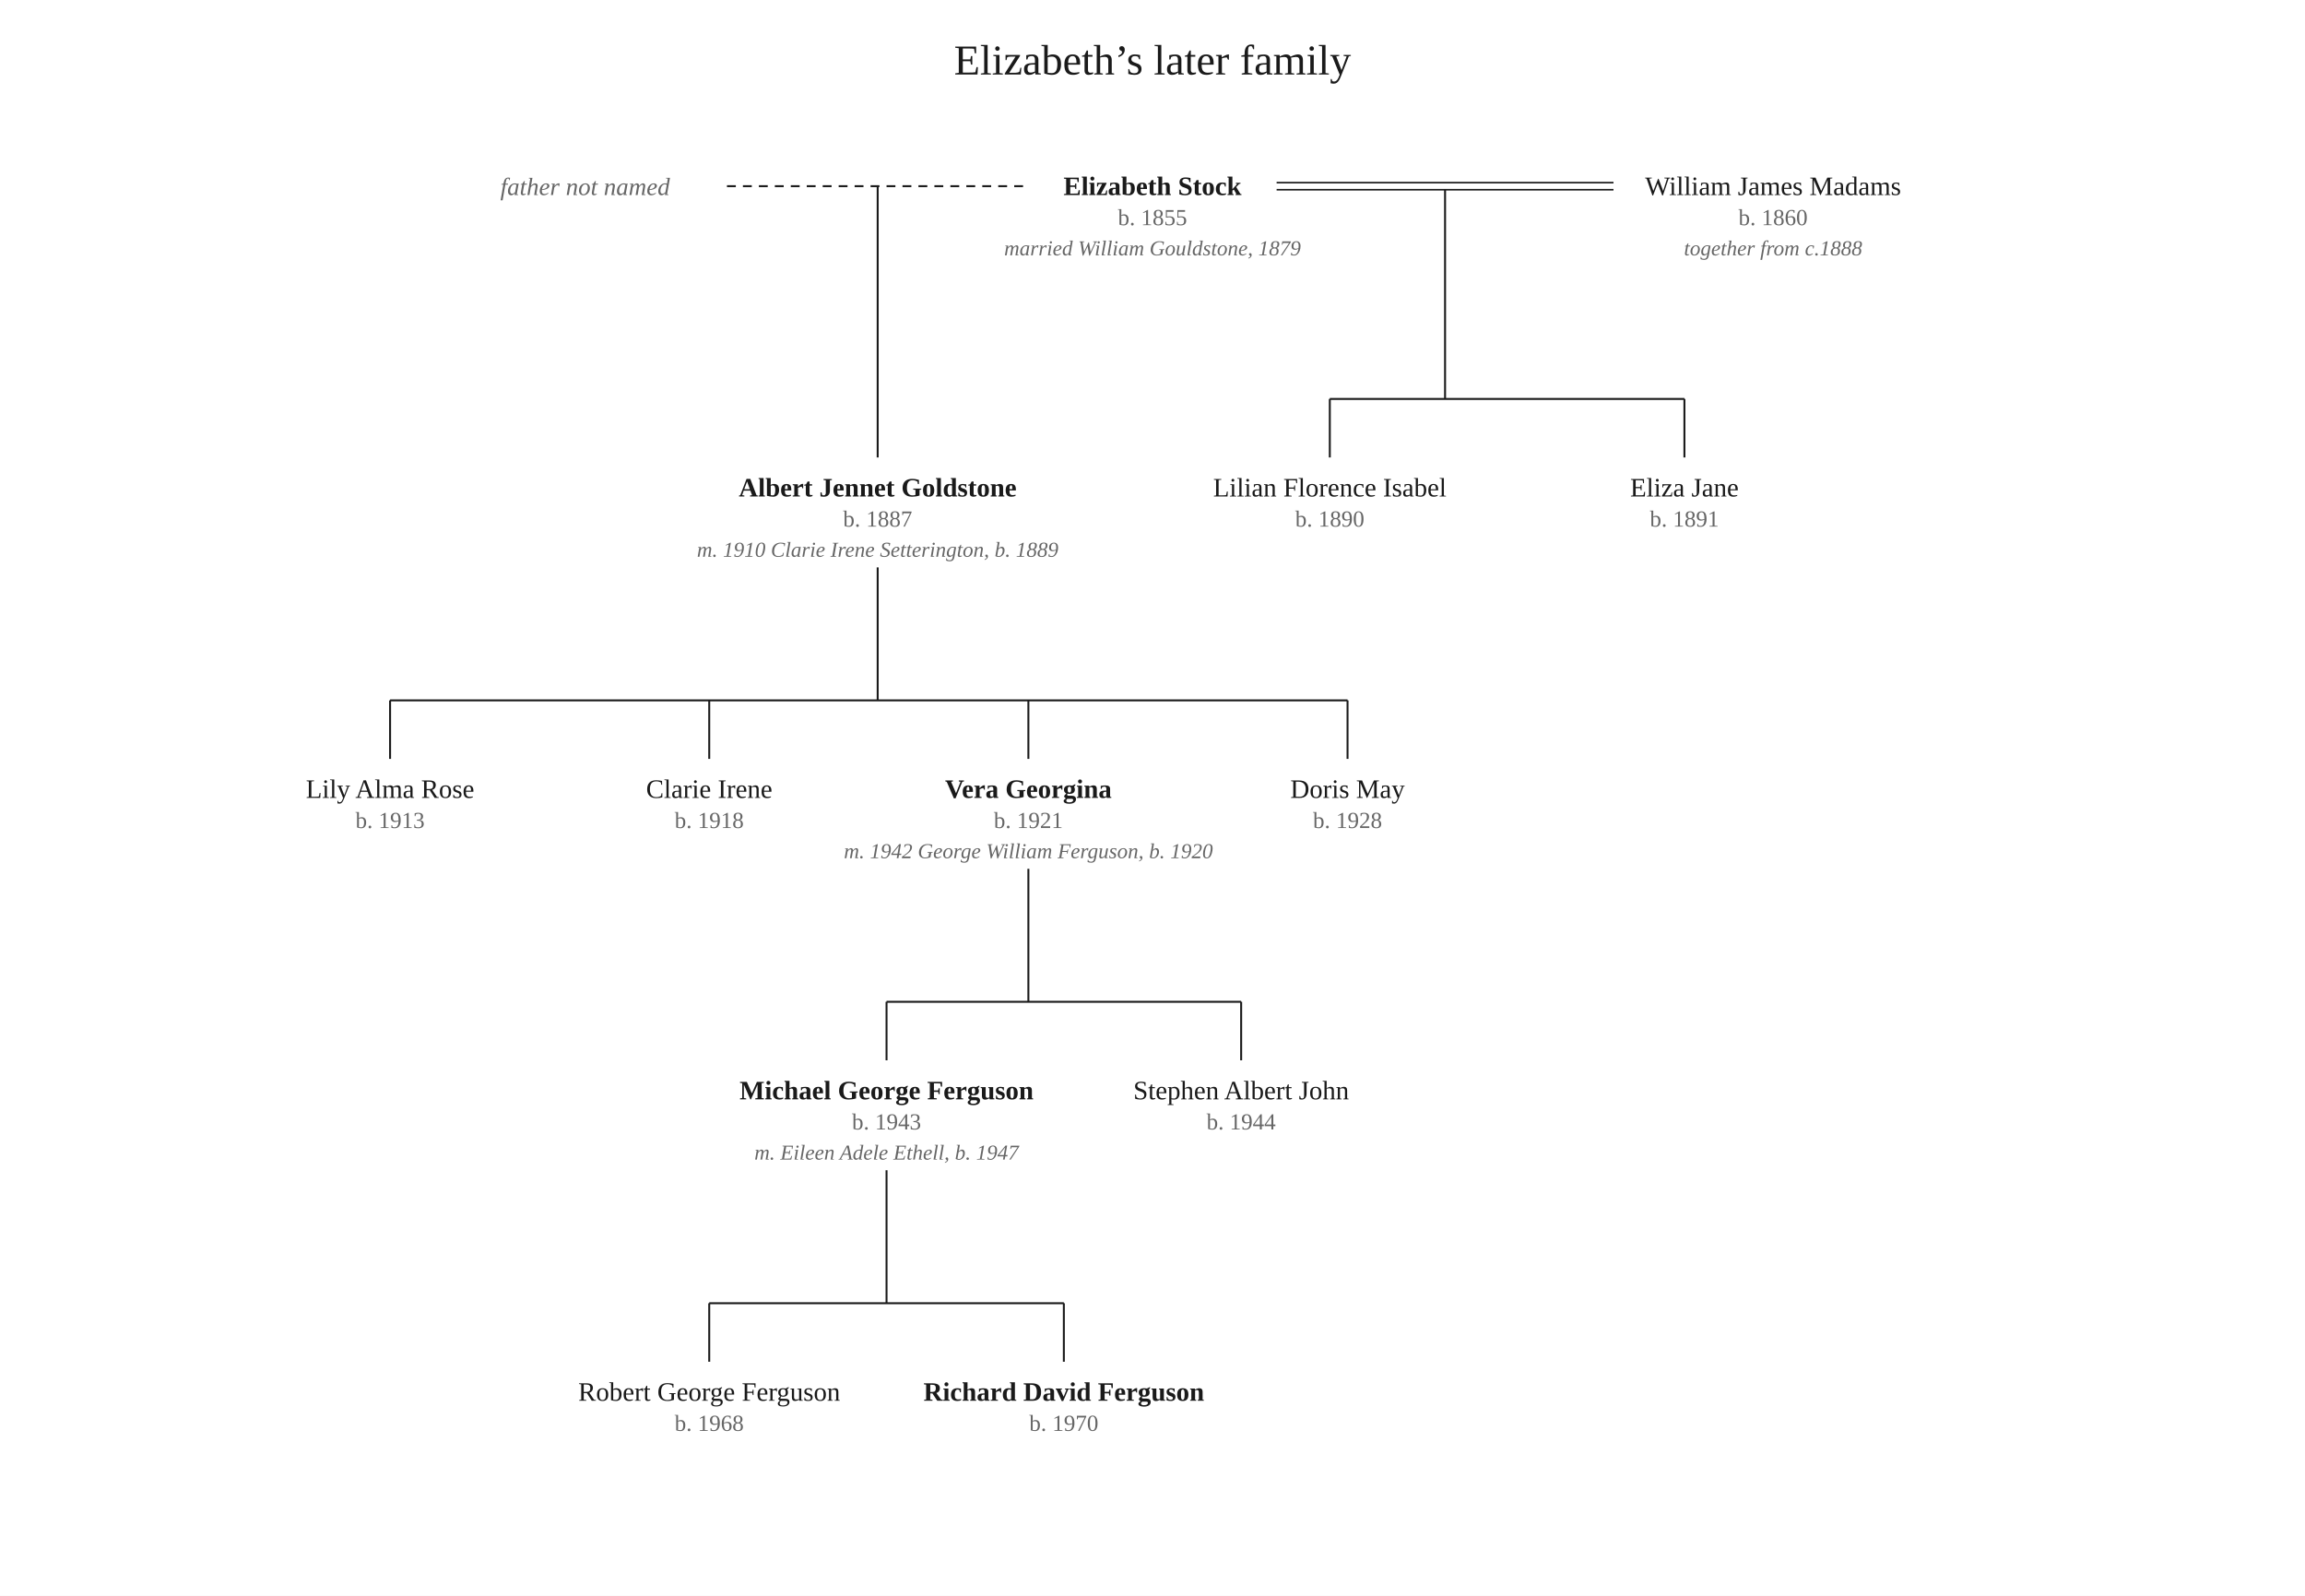
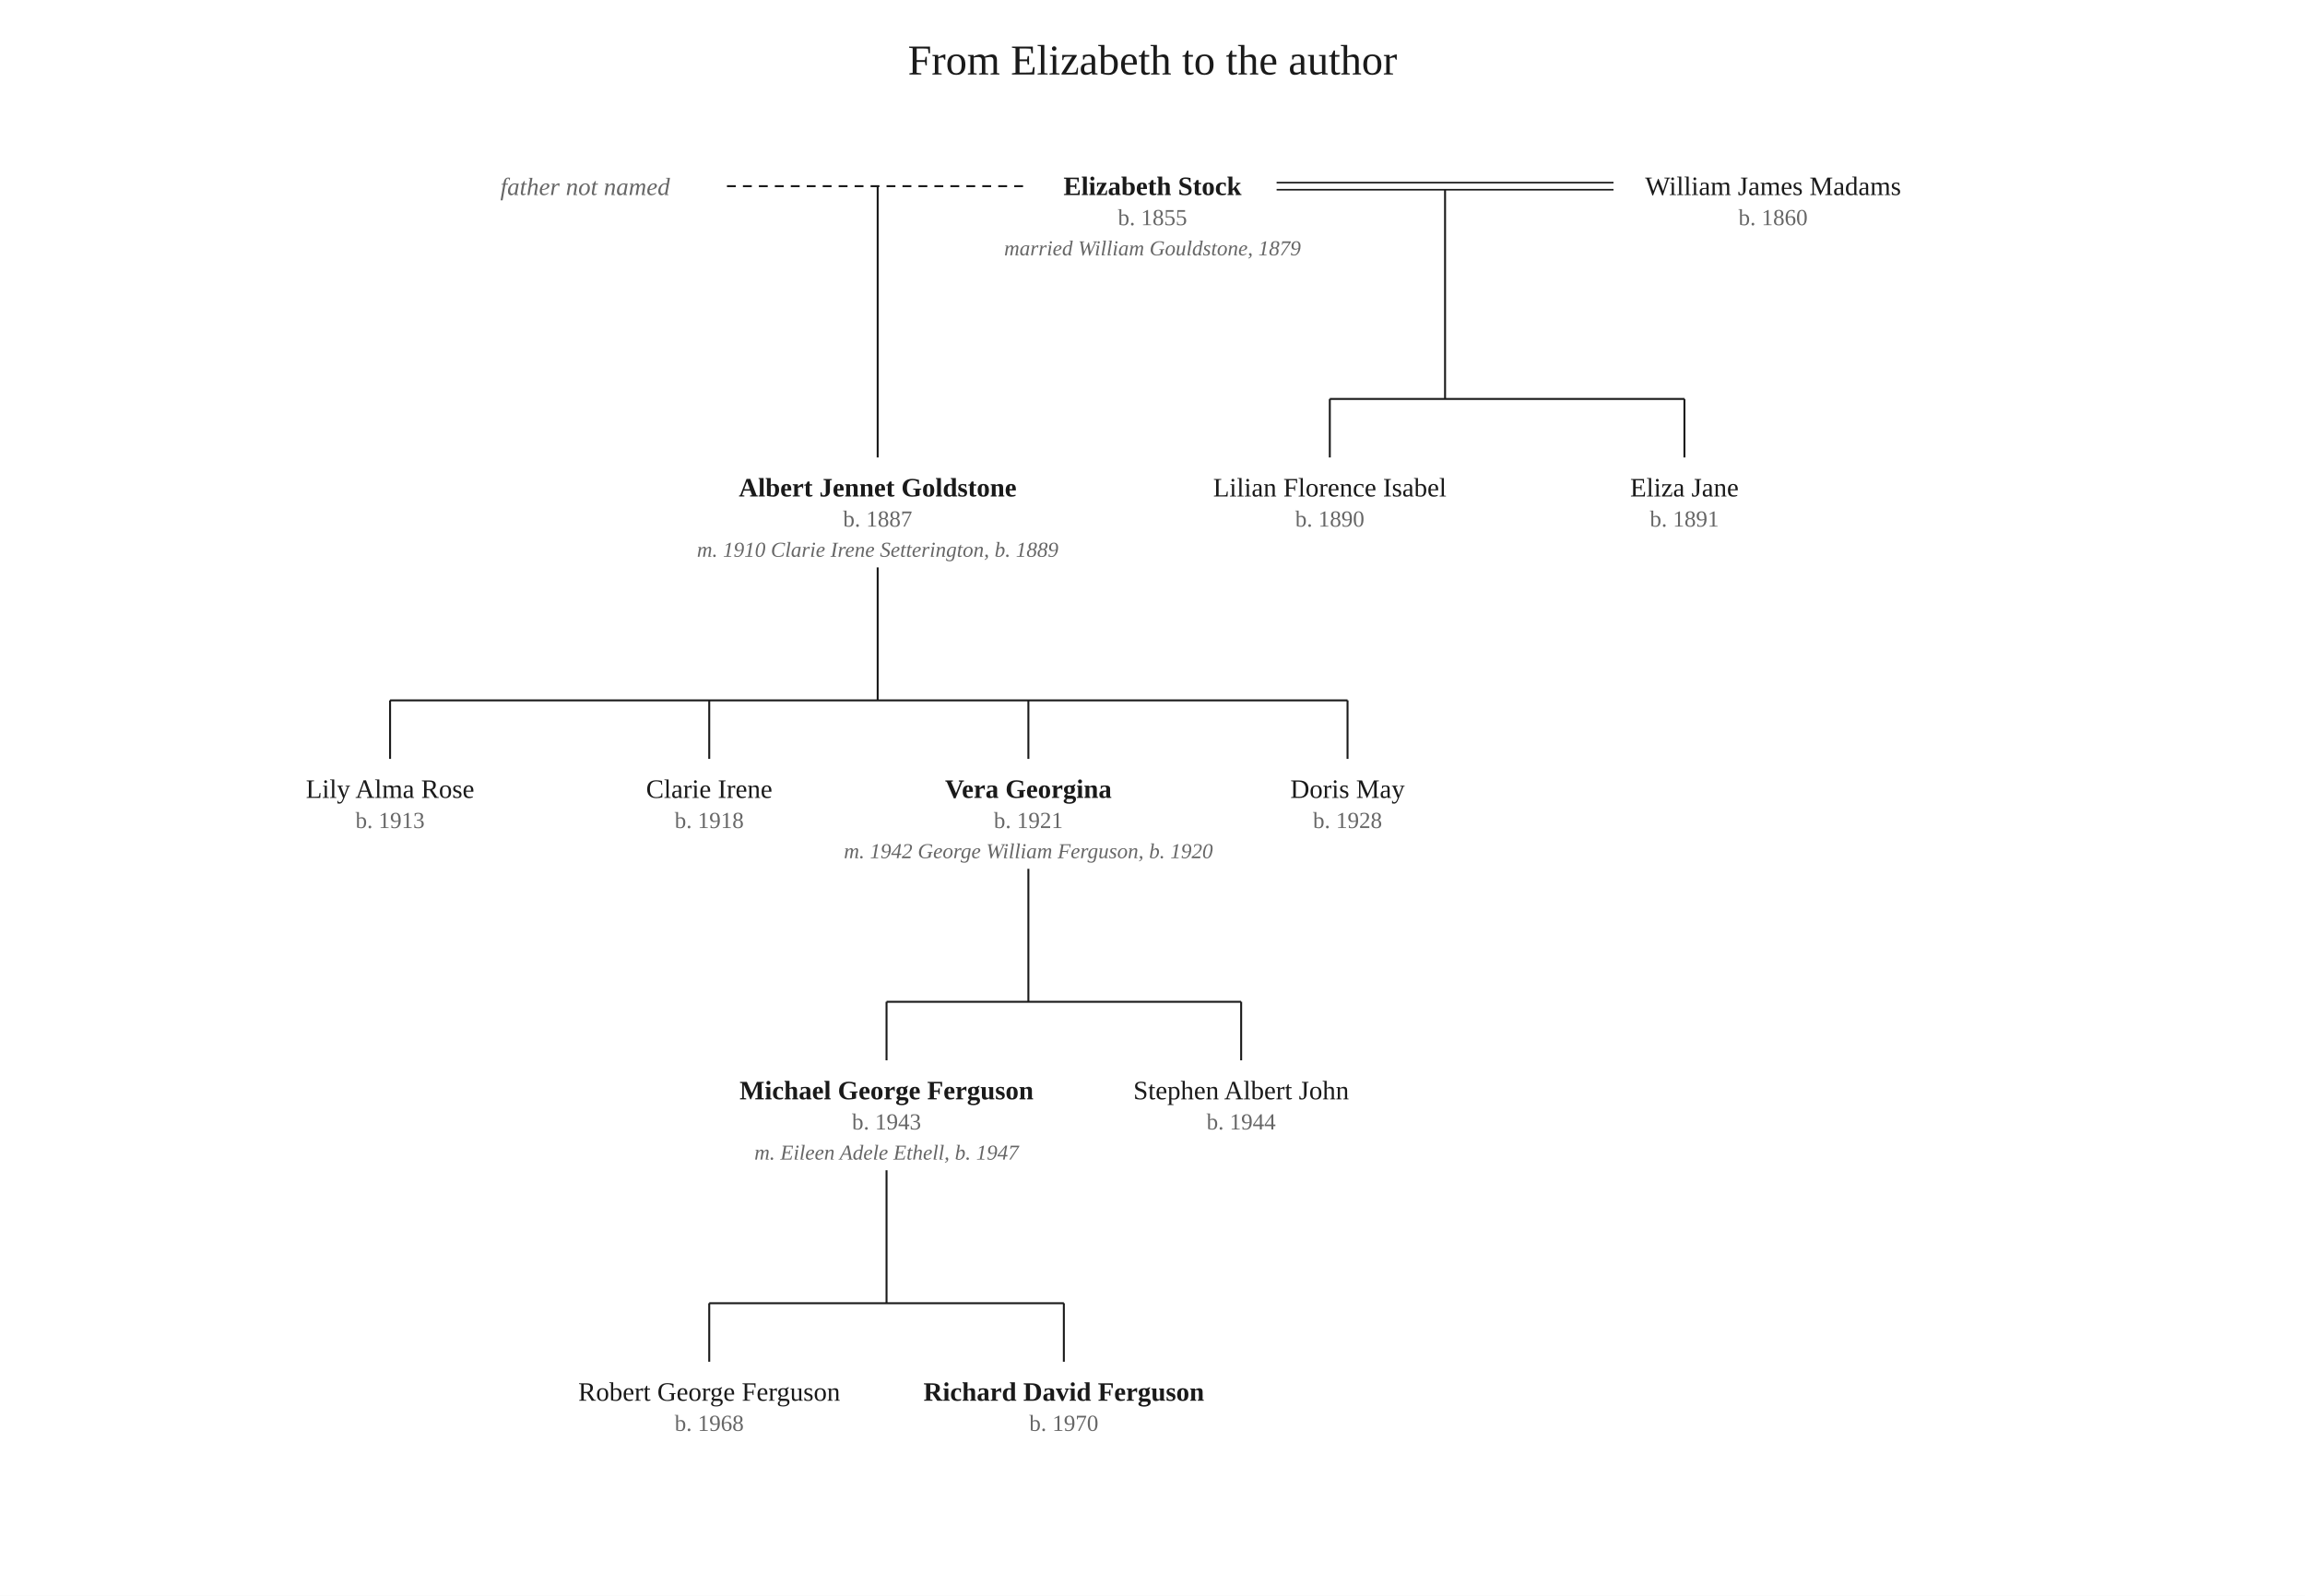
<svg xmlns="http://www.w3.org/2000/svg" width="1300" height="900" viewBox="0 0 1300 900">
  <rect width="100%" height="100%" fill="#fff" />
-   <text x="650" y="42" font-family="Georgia, 'Liberation Serif', 'Times New Roman', serif" font-size="24" font-weight="normal" font-style="normal" fill="#1a1a1a" text-anchor="middle">Elizabeth’s later family</text>
+   <text x="650" y="42" font-family="Georgia, 'Liberation Serif', 'Times New Roman', serif" font-size="24" font-weight="normal" font-style="normal" fill="#1a1a1a" text-anchor="middle">From Elizabeth to the author</text>
  <text x="650" y="110" font-family="Georgia, 'Liberation Serif', 'Times New Roman', serif" font-size="15" font-weight="bold" font-style="normal" fill="#1a1a1a" text-anchor="middle">Elizabeth Stock</text>
  <text x="650" y="127" font-family="Georgia, 'Liberation Serif', 'Times New Roman', serif" font-size="13" font-weight="normal" font-style="normal" fill="#666" text-anchor="middle">b. 1855</text>
  <text x="650" y="144" font-family="Georgia, 'Liberation Serif', 'Times New Roman', serif" font-size="12" font-weight="normal" font-style="italic" fill="#666" text-anchor="middle">married William Gouldstone, 1879</text>
  <text x="330" y="110" font-family="Georgia, 'Liberation Serif', 'Times New Roman', serif" font-size="14" font-weight="normal" font-style="italic" fill="#666" text-anchor="middle">father not named</text>
  <line x1="410" y1="105" x2="580" y2="105" stroke="#1a1a1a" stroke-width="1.1" stroke-dasharray="5,4" />
  <line x1="495" y1="105" x2="495" y2="258" stroke="#1a1a1a" stroke-width="1.1" />
  <text x="495" y="280" font-family="Georgia, 'Liberation Serif', 'Times New Roman', serif" font-size="15" font-weight="bold" font-style="normal" fill="#1a1a1a" text-anchor="middle">Albert Jennet Goldstone</text>
  <text x="495" y="297" font-family="Georgia, 'Liberation Serif', 'Times New Roman', serif" font-size="13" font-weight="normal" font-style="normal" fill="#666" text-anchor="middle">b. 1887</text>
  <text x="495" y="314" font-family="Georgia, 'Liberation Serif', 'Times New Roman', serif" font-size="12" font-weight="normal" font-style="italic" fill="#666" text-anchor="middle">m. 1910 Clarie Irene Setterington, b. 1889</text>
  <text x="1000" y="110" font-family="Georgia, 'Liberation Serif', 'Times New Roman', serif" font-size="15" font-weight="normal" font-style="normal" fill="#1a1a1a" text-anchor="middle">William James Madams</text>
  <text x="1000" y="127" font-family="Georgia, 'Liberation Serif', 'Times New Roman', serif" font-size="13" font-weight="normal" font-style="normal" fill="#666" text-anchor="middle">b. 1860</text>
-   <text x="1000" y="144" font-family="Georgia, 'Liberation Serif', 'Times New Roman', serif" font-size="12" font-weight="normal" font-style="italic" fill="#666" text-anchor="middle">together from c.1888</text>
  <line x1="720" y1="103" x2="910" y2="103" stroke="#1a1a1a" stroke-width="0.9" />
  <line x1="720" y1="107" x2="910" y2="107" stroke="#1a1a1a" stroke-width="0.9" />
  <line x1="815" y1="107" x2="815" y2="225" stroke="#1a1a1a" stroke-width="1.1" />
  <line x1="750" y1="225" x2="950" y2="225" stroke="#1a1a1a" stroke-width="1.1" />
  <line x1="750" y1="225" x2="750" y2="258" stroke="#1a1a1a" stroke-width="1.1" />
  <line x1="950" y1="225" x2="950" y2="258" stroke="#1a1a1a" stroke-width="1.1" />
  <text x="750" y="280" font-family="Georgia, 'Liberation Serif', 'Times New Roman', serif" font-size="15" font-weight="normal" font-style="normal" fill="#1a1a1a" text-anchor="middle">Lilian Florence Isabel</text>
  <text x="750" y="297" font-family="Georgia, 'Liberation Serif', 'Times New Roman', serif" font-size="13" font-weight="normal" font-style="normal" fill="#666" text-anchor="middle">b. 1890</text>
  <text x="950" y="280" font-family="Georgia, 'Liberation Serif', 'Times New Roman', serif" font-size="15" font-weight="normal" font-style="normal" fill="#1a1a1a" text-anchor="middle">Eliza Jane</text>
  <text x="950" y="297" font-family="Georgia, 'Liberation Serif', 'Times New Roman', serif" font-size="13" font-weight="normal" font-style="normal" fill="#666" text-anchor="middle">b. 1891</text>
  <line x1="495" y1="320" x2="495" y2="395" stroke="#1a1a1a" stroke-width="1.1" />
  <line x1="220" y1="395" x2="760" y2="395" stroke="#1a1a1a" stroke-width="1.1" />
  <line x1="220" y1="395" x2="220" y2="428" stroke="#1a1a1a" stroke-width="1.1" />
  <line x1="400" y1="395" x2="400" y2="428" stroke="#1a1a1a" stroke-width="1.1" />
  <line x1="580" y1="395" x2="580" y2="428" stroke="#1a1a1a" stroke-width="1.1" />
  <line x1="760" y1="395" x2="760" y2="428" stroke="#1a1a1a" stroke-width="1.1" />
  <text x="220" y="450" font-family="Georgia, 'Liberation Serif', 'Times New Roman', serif" font-size="15" font-weight="normal" font-style="normal" fill="#1a1a1a" text-anchor="middle">Lily Alma Rose</text>
  <text x="220" y="467" font-family="Georgia, 'Liberation Serif', 'Times New Roman', serif" font-size="13" font-weight="normal" font-style="normal" fill="#666" text-anchor="middle">b. 1913</text>
  <text x="400" y="450" font-family="Georgia, 'Liberation Serif', 'Times New Roman', serif" font-size="15" font-weight="normal" font-style="normal" fill="#1a1a1a" text-anchor="middle">Clarie Irene</text>
  <text x="400" y="467" font-family="Georgia, 'Liberation Serif', 'Times New Roman', serif" font-size="13" font-weight="normal" font-style="normal" fill="#666" text-anchor="middle">b. 1918</text>
  <text x="580" y="450" font-family="Georgia, 'Liberation Serif', 'Times New Roman', serif" font-size="15" font-weight="bold" font-style="normal" fill="#1a1a1a" text-anchor="middle">Vera Georgina</text>
  <text x="580" y="467" font-family="Georgia, 'Liberation Serif', 'Times New Roman', serif" font-size="13" font-weight="normal" font-style="normal" fill="#666" text-anchor="middle">b. 1921</text>
  <text x="580" y="484" font-family="Georgia, 'Liberation Serif', 'Times New Roman', serif" font-size="12" font-weight="normal" font-style="italic" fill="#666" text-anchor="middle">m. 1942 George William Ferguson, b. 1920</text>
  <text x="760" y="450" font-family="Georgia, 'Liberation Serif', 'Times New Roman', serif" font-size="15" font-weight="normal" font-style="normal" fill="#1a1a1a" text-anchor="middle">Doris May</text>
  <text x="760" y="467" font-family="Georgia, 'Liberation Serif', 'Times New Roman', serif" font-size="13" font-weight="normal" font-style="normal" fill="#666" text-anchor="middle">b. 1928</text>
  <line x1="580" y1="490" x2="580" y2="565" stroke="#1a1a1a" stroke-width="1.1" />
  <line x1="500" y1="565" x2="700" y2="565" stroke="#1a1a1a" stroke-width="1.1" />
  <line x1="500" y1="565" x2="500" y2="598" stroke="#1a1a1a" stroke-width="1.1" />
  <line x1="700" y1="565" x2="700" y2="598" stroke="#1a1a1a" stroke-width="1.1" />
  <text x="500" y="620" font-family="Georgia, 'Liberation Serif', 'Times New Roman', serif" font-size="15" font-weight="bold" font-style="normal" fill="#1a1a1a" text-anchor="middle">Michael George Ferguson</text>
  <text x="500" y="637" font-family="Georgia, 'Liberation Serif', 'Times New Roman', serif" font-size="13" font-weight="normal" font-style="normal" fill="#666" text-anchor="middle">b. 1943</text>
  <text x="500" y="654" font-family="Georgia, 'Liberation Serif', 'Times New Roman', serif" font-size="12" font-weight="normal" font-style="italic" fill="#666" text-anchor="middle">m. Eileen Adele Ethell, b. 1947</text>
  <text x="700" y="620" font-family="Georgia, 'Liberation Serif', 'Times New Roman', serif" font-size="15" font-weight="normal" font-style="normal" fill="#1a1a1a" text-anchor="middle">Stephen Albert John</text>
  <text x="700" y="637" font-family="Georgia, 'Liberation Serif', 'Times New Roman', serif" font-size="13" font-weight="normal" font-style="normal" fill="#666" text-anchor="middle">b. 1944</text>
  <line x1="500" y1="660" x2="500" y2="735" stroke="#1a1a1a" stroke-width="1.1" />
  <line x1="400" y1="735" x2="600" y2="735" stroke="#1a1a1a" stroke-width="1.1" />
  <line x1="400" y1="735" x2="400" y2="768" stroke="#1a1a1a" stroke-width="1.1" />
  <line x1="600" y1="735" x2="600" y2="768" stroke="#1a1a1a" stroke-width="1.1" />
  <text x="400" y="790" font-family="Georgia, 'Liberation Serif', 'Times New Roman', serif" font-size="15" font-weight="normal" font-style="normal" fill="#1a1a1a" text-anchor="middle">Robert George Ferguson</text>
  <text x="400" y="807" font-family="Georgia, 'Liberation Serif', 'Times New Roman', serif" font-size="13" font-weight="normal" font-style="normal" fill="#666" text-anchor="middle">b. 1968</text>
  <text x="600" y="790" font-family="Georgia, 'Liberation Serif', 'Times New Roman', serif" font-size="15" font-weight="bold" font-style="normal" fill="#1a1a1a" text-anchor="middle">Richard David Ferguson</text>
  <text x="600" y="807" font-family="Georgia, 'Liberation Serif', 'Times New Roman', serif" font-size="13" font-weight="normal" font-style="normal" fill="#666" text-anchor="middle">b. 1970</text>
</svg>
